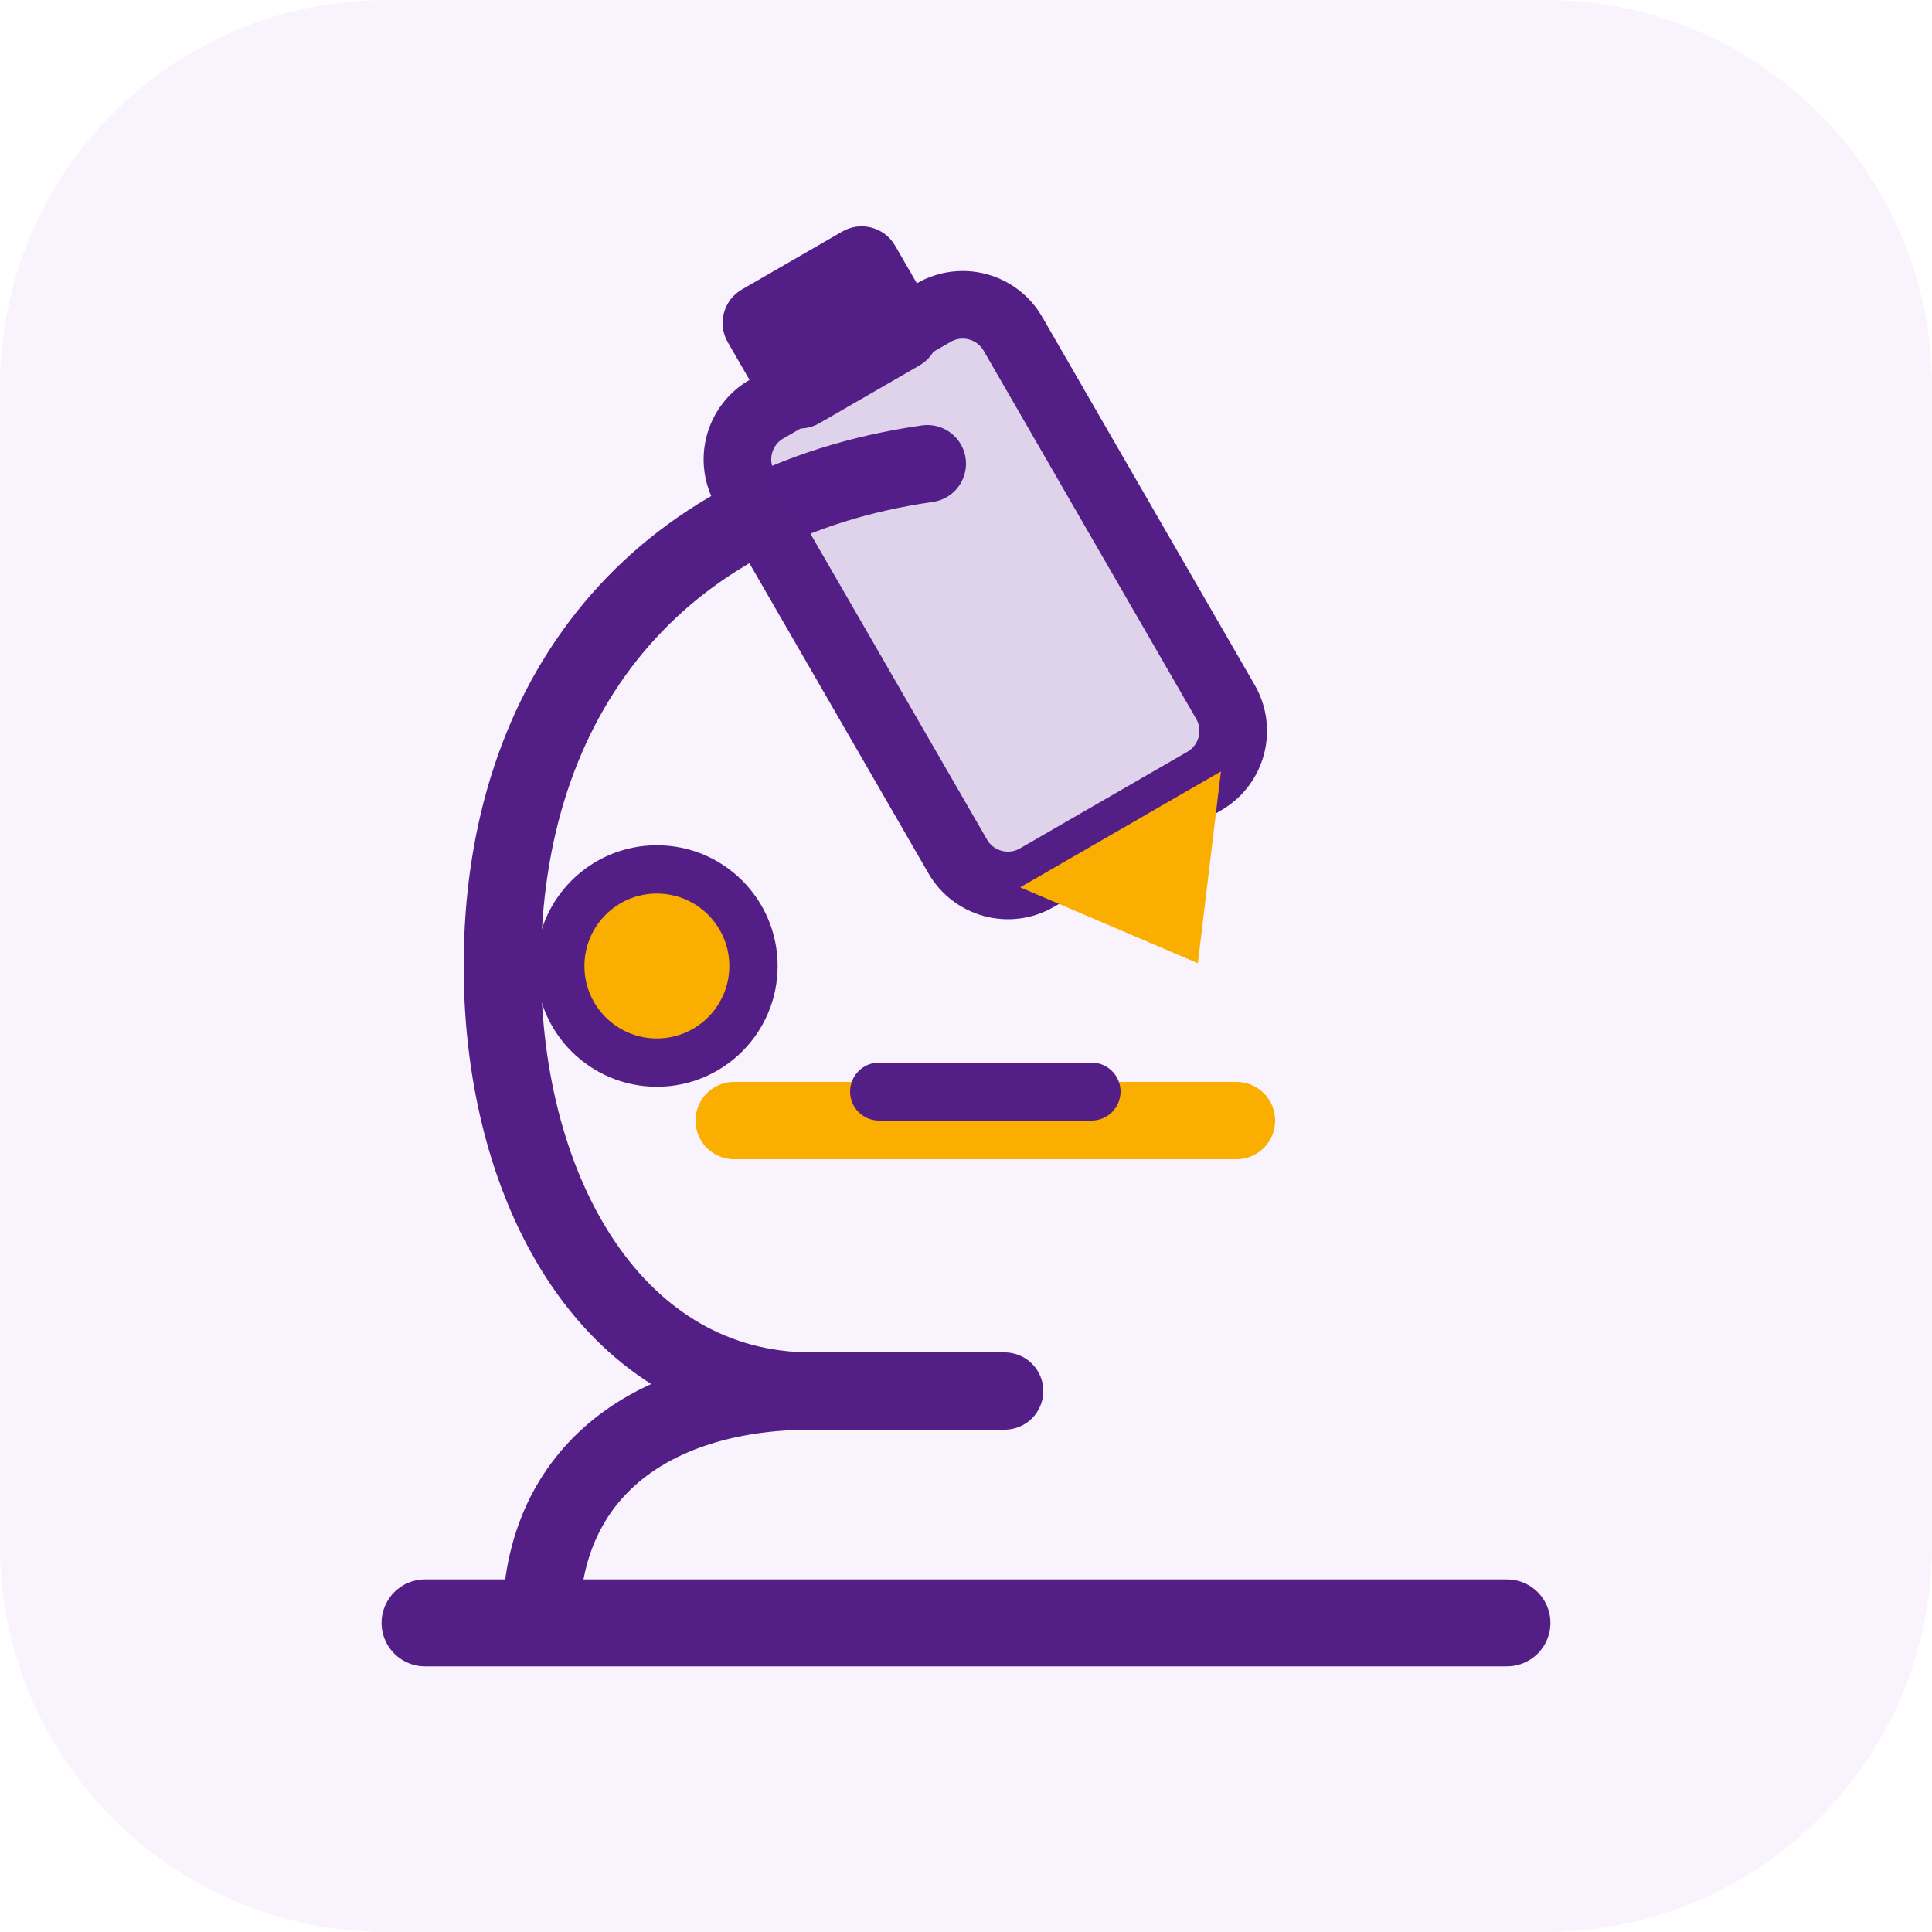
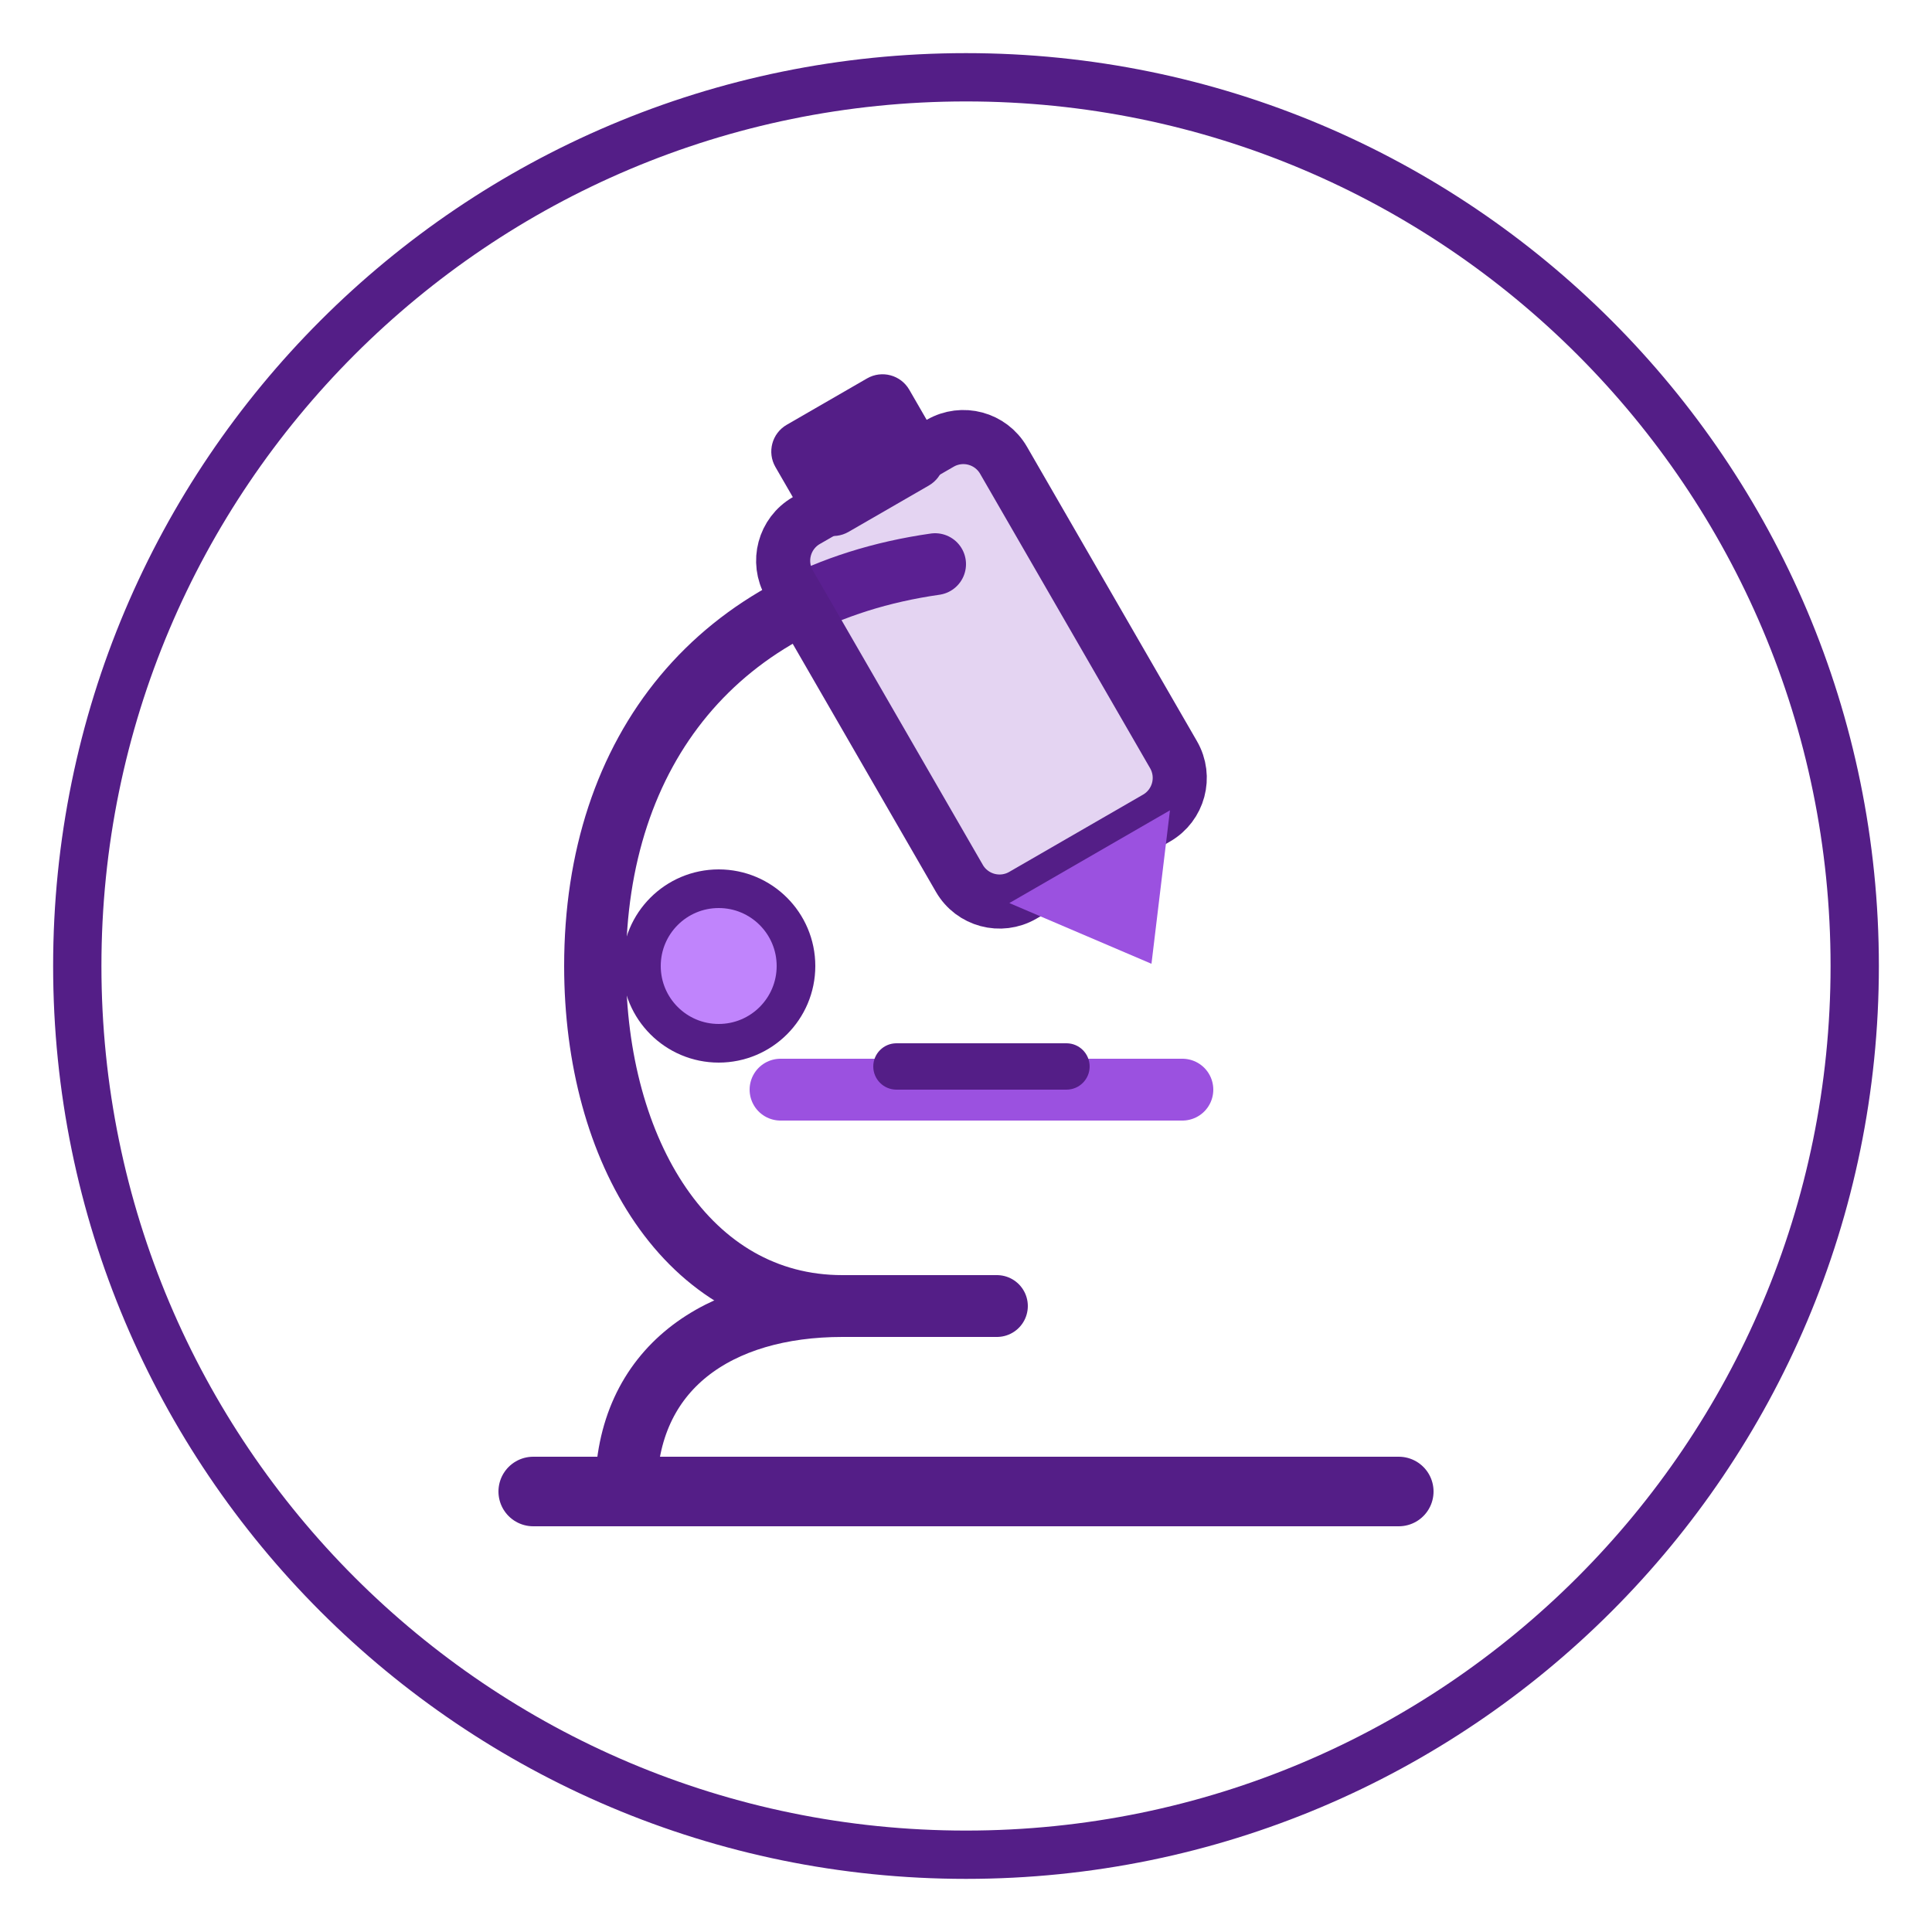
<svg xmlns="http://www.w3.org/2000/svg" viewBox="0 0 100 100" fill="none">
-   <rect width="100" height="100" rx="20" fill="#F4EBFB" opacity="0.6" />
-   <path d="M22 84 H78" stroke="#541E87" stroke-width="4.5" stroke-linecap="round" />
-   <path d="M28 84 C28 76 34 72 42 72 H52" stroke="#541E87" stroke-width="4" stroke-linecap="round" />
-   <path d="M38 58 H64" stroke="#FAAE00" stroke-width="4" stroke-linecap="round" />
-   <rect x="44" y="55" width="14" height="3" rx="1.5" fill="#541E87" />
-   <path d="M42 72 C32 72 26 62 26 50 C26 36 34 26 48 24" stroke="#541E87" stroke-width="4" stroke-linecap="round" />
-   <g transform="rotate(-30 54 36)">
-     <rect x="46" y="16" width="16" height="28" rx="3" fill="#541E87" fill-opacity="0.15" stroke="#541E87" stroke-width="3.5" />
-     <rect x="49" y="10" width="10" height="8" rx="2" fill="#541E87" />
-     <path d="M48 44 L54 52 L60 44 Z" fill="#FAAE00" />
+   <circle cx="50" cy="50" r="46" stroke="#541E87" stroke-width="2.5" fill="none" />
+   <g transform="translate(50, 50) scale(0.8) translate(-50, -50)">
+     <path d="M22 84 H78" stroke="#541E87" stroke-width="4.5" stroke-linecap="round" />
+     <path d="M28 84 C28 76 34 72 42 72 H52" stroke="#541E87" stroke-width="4" stroke-linecap="round" />
+     <path d="M38 58 H64" stroke="#9B51E0" stroke-width="4" stroke-linecap="round" />
+     <rect x="44" y="55" width="14" height="3" rx="1.5" fill="#541E87" />
+     <path d="M42 72 C32 72 26 62 26 50 C26 36 34 26 48 24" stroke="#541E87" stroke-width="4" stroke-linecap="round" />
+     <g transform="rotate(-30 54 36)">
+       <rect x="46" y="16" width="16" height="28" rx="3" fill="#7B2CBF" fill-opacity="0.2" stroke="#541E87" stroke-width="3.5" />
+       <rect x="49" y="10" width="10" height="8" rx="2" fill="#541E87" />
+       <path d="M48 44 L54 52 L60 44 Z" fill="#9B51E0" />
+     </g>
+     <circle cx="34" cy="50" r="5" fill="#C084FC" stroke="#541E87" stroke-width="2.5" />
  </g>
-   <circle cx="34" cy="50" r="5" fill="#FAAE00" stroke="#541E87" stroke-width="2.5" />
</svg>
